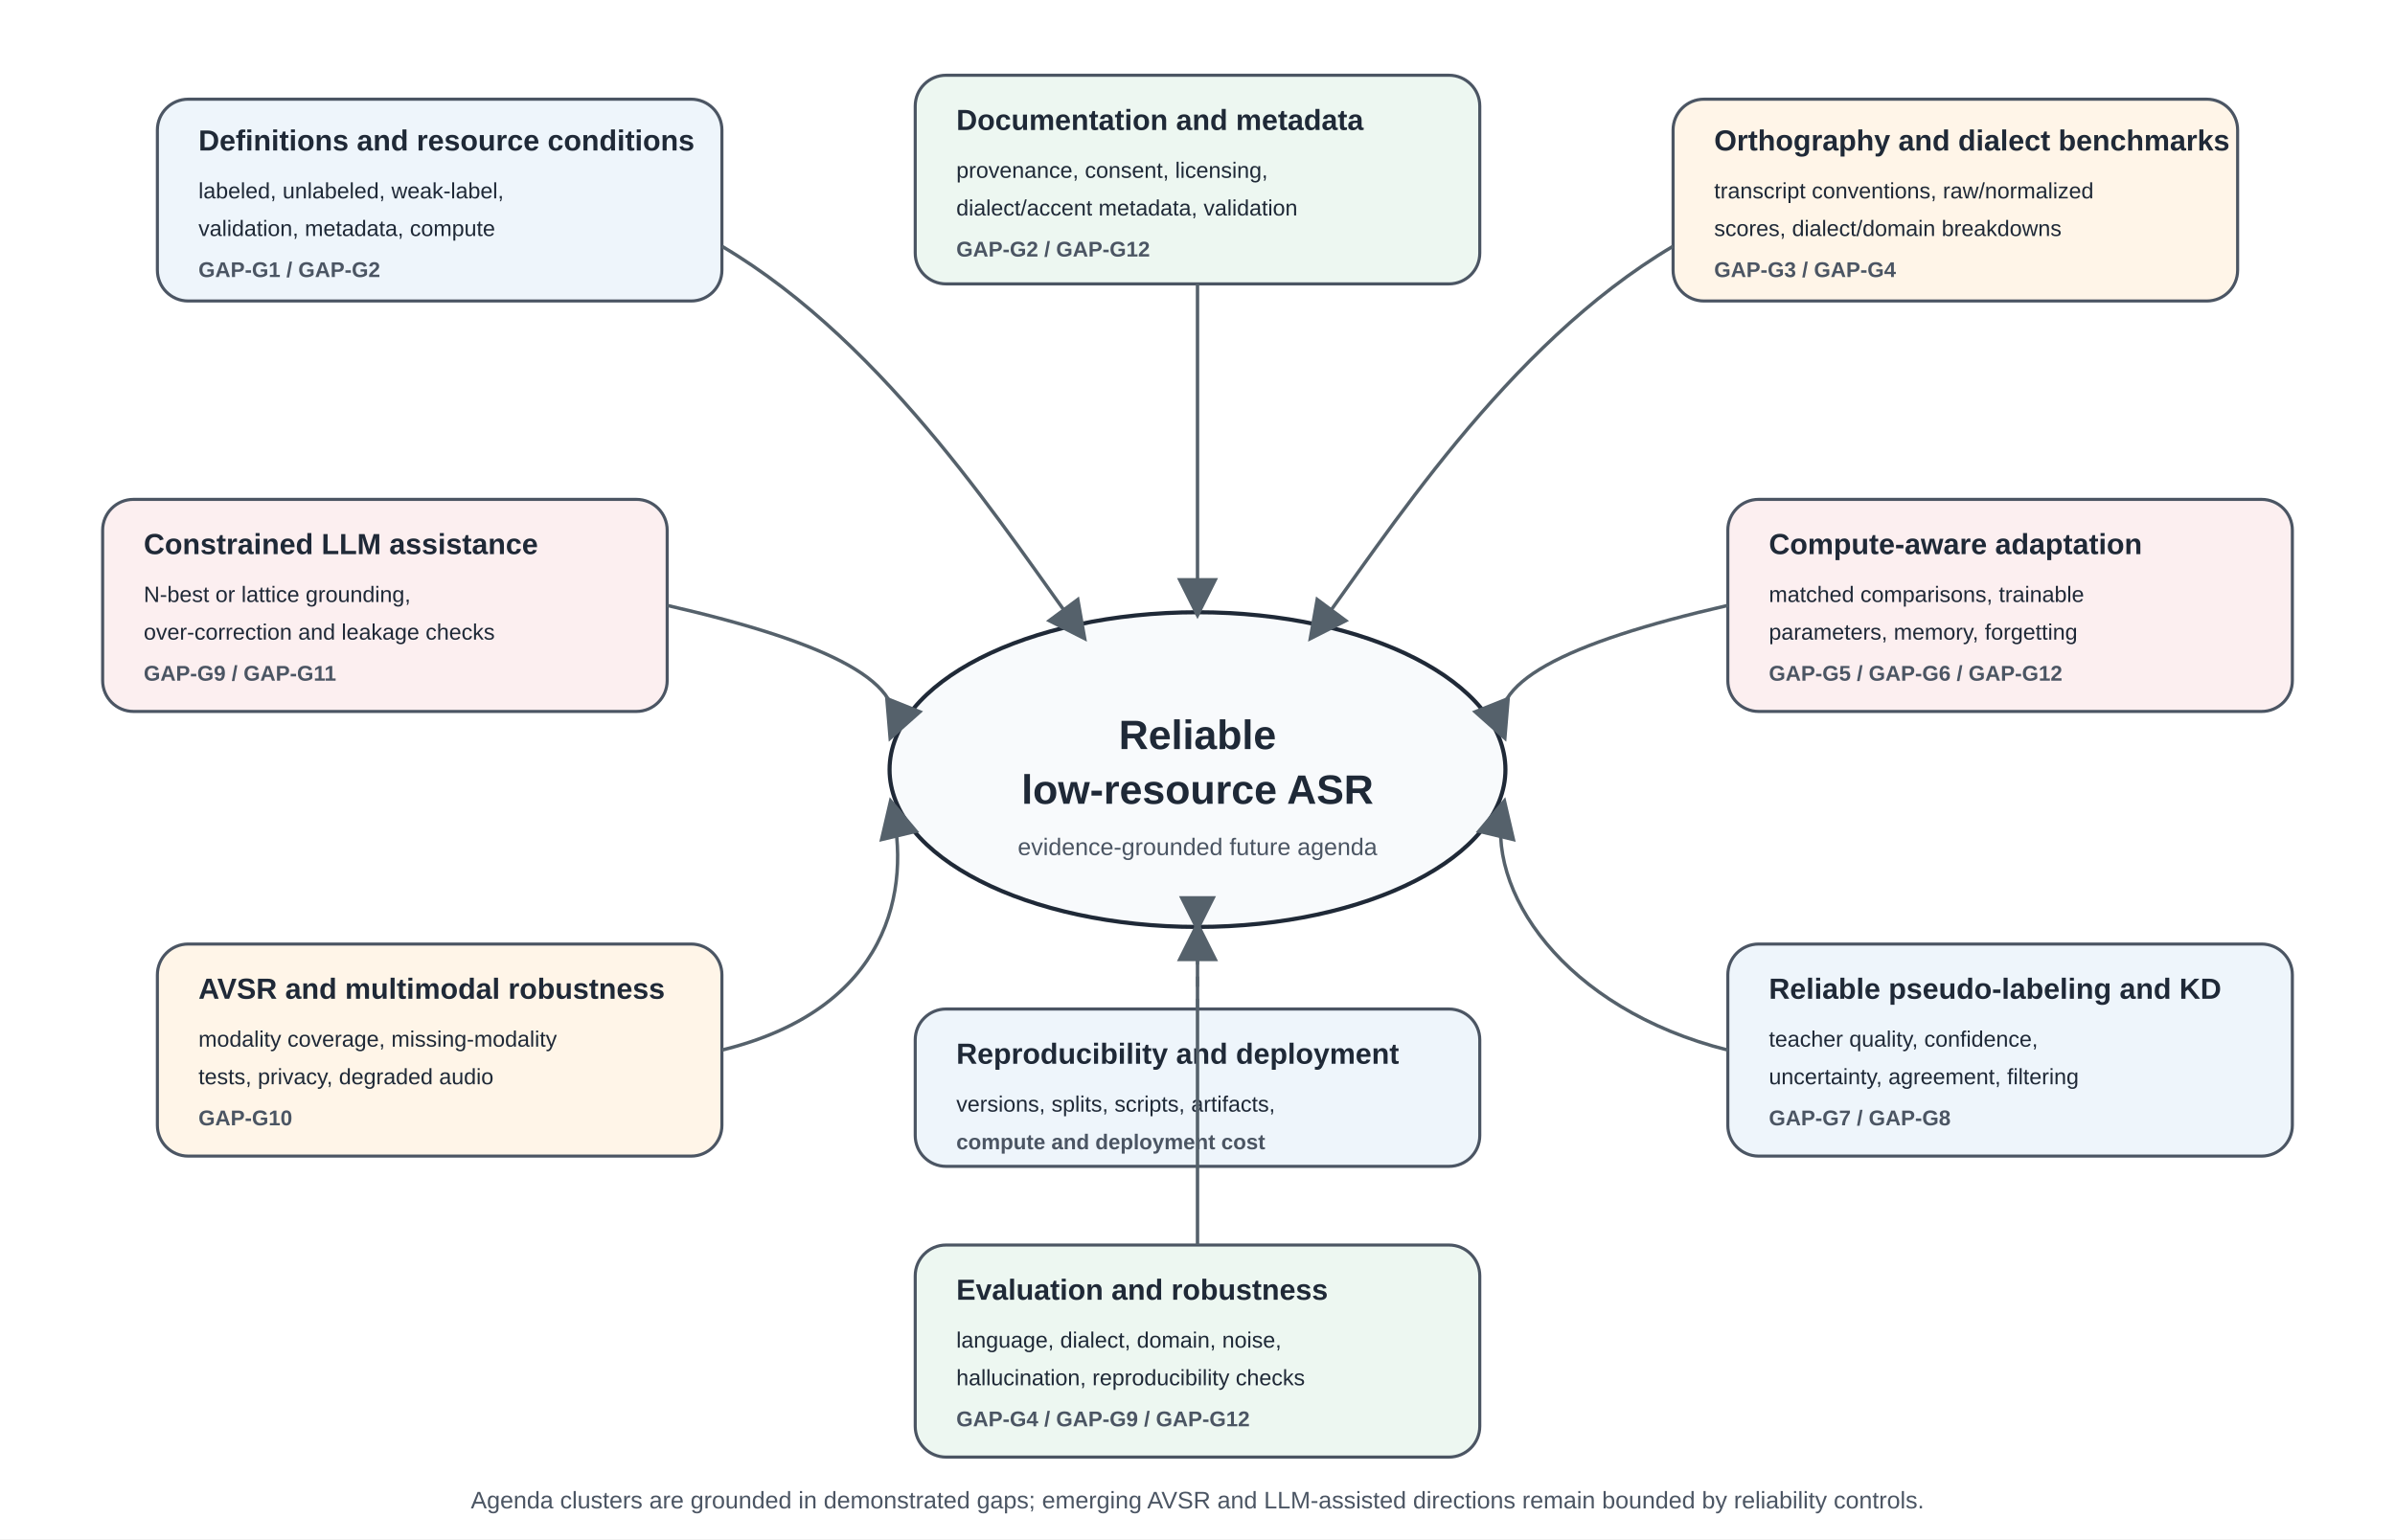
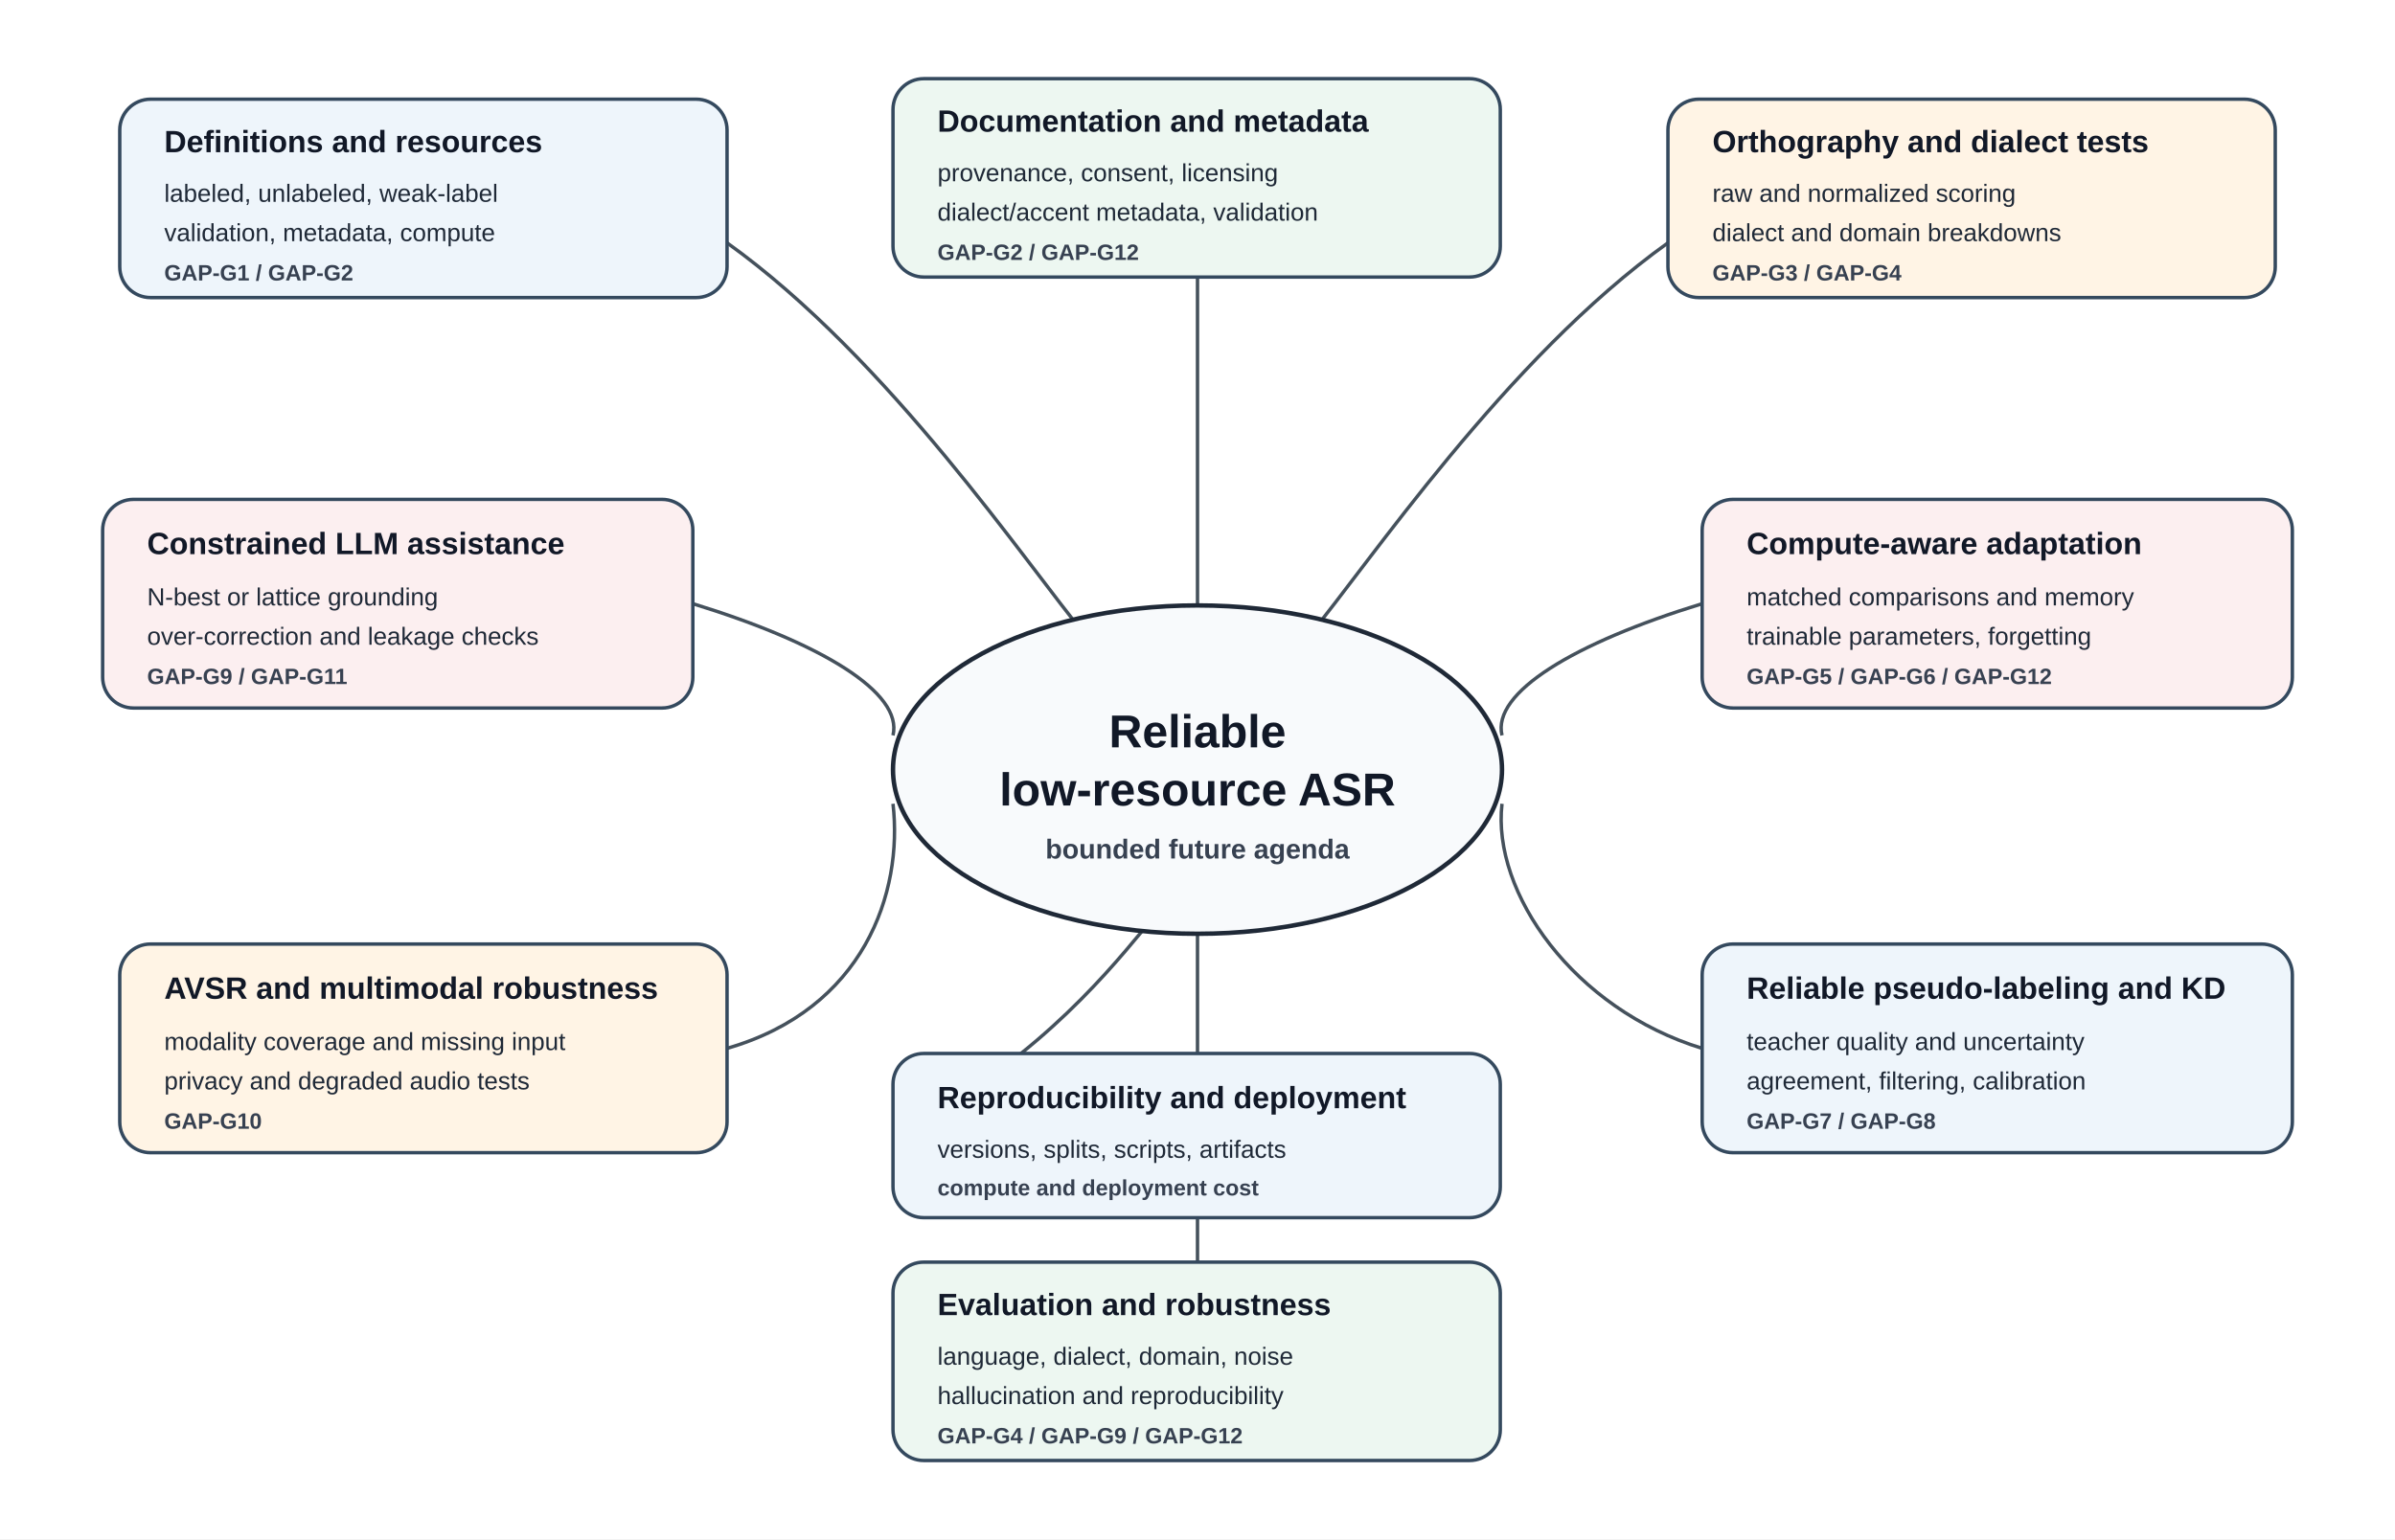
<svg xmlns="http://www.w3.org/2000/svg" viewBox="0 0 1400 900" role="img" aria-labelledby="fig4-title fig4-desc">
  <defs>
-     <marker id="arrow4" markerWidth="12" markerHeight="12" refX="10" refY="6" orient="auto" markerUnits="strokeWidth">
-       <path d="M0,0 L12,6 L0,12 z" fill="#55616b" />
+     <marker id="arrow4" markerWidth="13" markerHeight="13" refX="11" refY="6.5" orient="auto" markerUnits="strokeWidth">
+       <path d="M0,0 L13,6.5 L0,13 z" fill="#45515c" />
    </marker>
    <style>
      .bg { fill: #ffffff; }
-       .center { fill: #f8fafc; stroke: #1f2937; stroke-width: 2.4; }
-       .cluster1 { fill: #eef5fb; stroke: #4b5563; stroke-width: 1.8; }
-       .cluster2 { fill: #edf7f1; stroke: #4b5563; stroke-width: 1.8; }
-       .cluster3 { fill: #fff5e8; stroke: #4b5563; stroke-width: 1.8; }
-       .cluster4 { fill: #fceff0; stroke: #4b5563; stroke-width: 1.8; }
-       .label { font-family: Arial, Helvetica, sans-serif; font-size: 17px; font-weight: 700; fill: #1f2937; }
-       .centerText { font-family: Arial, Helvetica, sans-serif; font-size: 24px; font-weight: 700; fill: #1f2937; }
-       .body { font-family: Arial, Helvetica, sans-serif; font-size: 13px; fill: #1f2937; }
-       .gap { font-family: Arial, Helvetica, sans-serif; font-size: 12.5px; font-weight: 700; fill: #4b5563; }
-       .note { font-family: Arial, Helvetica, sans-serif; font-size: 14px; fill: #4b5563; }
-       .link { stroke: #55616b; stroke-width: 2; fill: none; marker-end: url(#arrow4); }
-       .softlink { stroke: #55616b; stroke-width: 1.8; fill: none; stroke-dasharray: 6 7; marker-end: url(#arrow4); }
+       .center { fill: #f8fafc; stroke: #1f2937; stroke-width: 2.6; }
+       .cluster1 { fill: #eef5fb; stroke: #34495e; stroke-width: 2; }
+       .cluster2 { fill: #edf7f1; stroke: #34495e; stroke-width: 2; }
+       .cluster3 { fill: #fff4e5; stroke: #34495e; stroke-width: 2; }
+       .cluster4 { fill: #fceff0; stroke: #34495e; stroke-width: 2; }
+       .label { font-family: Arial, Helvetica, sans-serif; font-size: 18px; font-weight: 700; fill: #111827; }
+       .centerText { font-family: Arial, Helvetica, sans-serif; font-size: 27px; font-weight: 700; fill: #111827; }
+       .centerSub { font-family: Arial, Helvetica, sans-serif; font-size: 16px; font-weight: 600; fill: #374151; }
+       .body { font-family: Arial, Helvetica, sans-serif; font-size: 14.5px; fill: #1f2937; }
+       .gap { font-family: Arial, Helvetica, sans-serif; font-size: 13px; font-weight: 700; fill: #374151; }
+       .link { stroke: #45515c; stroke-width: 2; fill: none; }
    </style>
  </defs>
  <rect class="bg" x="0" y="0" width="1400" height="900" />
-   <ellipse class="center" cx="700" cy="450" rx="180" ry="92" />
-   <text class="centerText" x="700" y="438" text-anchor="middle">Reliable</text>
-   <text class="centerText" x="700" y="470" text-anchor="middle">low-resource ASR</text>
-   <text class="note" x="700" y="500" text-anchor="middle">evidence-grounded future agenda</text>
-   <rect class="cluster1" x="92" y="58" width="330" height="118" rx="18" />
-   <text class="label" x="116" y="88">Definitions and resource conditions</text>
-   <text class="body" x="116" y="116">labeled, unlabeled, weak-label,</text>
-   <text class="body" x="116" y="138">validation, metadata, compute</text>
-   <text class="gap" x="116" y="162">GAP-G1 / GAP-G2</text>
-   <rect class="cluster2" x="535" y="44" width="330" height="122" rx="18" />
-   <text class="label" x="559" y="76">Documentation and metadata</text>
-   <text class="body" x="559" y="104">provenance, consent, licensing,</text>
-   <text class="body" x="559" y="126">dialect/accent metadata, validation</text>
-   <text class="gap" x="559" y="150">GAP-G2 / GAP-G12</text>
-   <rect class="cluster3" x="978" y="58" width="330" height="118" rx="18" />
-   <text class="label" x="1002" y="88">Orthography and dialect benchmarks</text>
-   <text class="body" x="1002" y="116">transcript conventions, raw/normalized</text>
-   <text class="body" x="1002" y="138">scores, dialect/domain breakdowns</text>
-   <text class="gap" x="1002" y="162">GAP-G3 / GAP-G4</text>
-   <rect class="cluster4" x="1010" y="292" width="330" height="124" rx="18" />
-   <text class="label" x="1034" y="324">Compute-aware adaptation</text>
-   <text class="body" x="1034" y="352">matched comparisons, trainable</text>
-   <text class="body" x="1034" y="374">parameters, memory, forgetting</text>
-   <text class="gap" x="1034" y="398">GAP-G5 / GAP-G6 / GAP-G12</text>
-   <rect class="cluster1" x="1010" y="552" width="330" height="124" rx="18" />
-   <text class="label" x="1034" y="584">Reliable pseudo-labeling and KD</text>
-   <text class="body" x="1034" y="612">teacher quality, confidence,</text>
-   <text class="body" x="1034" y="634">uncertainty, agreement, filtering</text>
-   <text class="gap" x="1034" y="658">GAP-G7 / GAP-G8</text>
-   <rect class="cluster2" x="535" y="728" width="330" height="124" rx="18" />
-   <text class="label" x="559" y="760">Evaluation and robustness</text>
-   <text class="body" x="559" y="788">language, dialect, domain, noise,</text>
-   <text class="body" x="559" y="810">hallucination, reproducibility checks</text>
-   <text class="gap" x="559" y="834">GAP-G4 / GAP-G9 / GAP-G12</text>
-   <rect class="cluster3" x="92" y="552" width="330" height="124" rx="18" />
-   <text class="label" x="116" y="584">AVSR and multimodal robustness</text>
-   <text class="body" x="116" y="612">modality coverage, missing-modality</text>
-   <text class="body" x="116" y="634">tests, privacy, degraded audio</text>
-   <text class="gap" x="116" y="658">GAP-G10</text>
-   <rect class="cluster4" x="60" y="292" width="330" height="124" rx="18" />
-   <text class="label" x="84" y="324">Constrained LLM assistance</text>
-   <text class="body" x="84" y="352">N-best or lattice grounding,</text>
-   <text class="body" x="84" y="374">over-correction and leakage checks</text>
-   <text class="gap" x="84" y="398">GAP-G9 / GAP-G11</text>
-   <rect class="cluster1" x="535" y="590" width="330" height="92" rx="18" />
-   <text class="label" x="559" y="622">Reproducibility and deployment</text>
-   <text class="body" x="559" y="650">versions, splits, scripts, artifacts,</text>
-   <text class="gap" x="559" y="672">compute and deployment cost</text>
-   <path class="link" d="M 422 144 C 520 202, 590 314, 633 372" />
-   <path class="link" d="M 700 166 C 700 236, 700 300, 700 358" />
-   <path class="link" d="M 978 144 C 880 202, 810 314, 767 372" />
-   <path class="link" d="M 1010 354 C 914 376, 867 400, 879 430" />
-   <path class="link" d="M 1010 614 C 914 590, 867 520, 879 470" />
-   <path class="link" d="M 700 728 C 700 654, 700 584, 700 542" />
-   <path class="link" d="M 422 614 C 520 590, 533 520, 521 470" />
-   <path class="link" d="M 390 354 C 486 376, 533 400, 521 430" />
-   <path class="softlink" d="M 700 590 C 700 555, 700 540, 700 542" />
-   <text class="note" x="700" y="882" text-anchor="middle">Agenda clusters are grounded in demonstrated gaps; emerging AVSR and LLM-assisted directions remain bounded by reliability controls.</text>
+   <path class="link" d="M 425 142 C 520 210, 600 330, 635 372" />
+   <path class="link" d="M 700 162 C 700 244, 700 305, 700 354" />
+   <path class="link" d="M 975 142 C 880 210, 800 330, 765 372" />
+   <path class="link" d="M 995 353 C 920 376, 872 405, 878 430" />
+   <path class="link" d="M 995 613 C 920 590, 872 522, 878 470" />
+   <path class="link" d="M 700 738 C 700 645, 700 590, 700 546" />
+   <path class="link" d="M 522 664 C 600 625, 644 573, 668 544" />
+   <path class="link" d="M 425 613 C 505 590, 528 522, 522 470" />
+   <path class="link" d="M 405 353 C 480 376, 528 405, 522 430" />
+   <ellipse class="center" cx="700" cy="450" rx="178" ry="96" />
+   <text class="centerText" x="700" y="437" text-anchor="middle">Reliable</text>
+   <text class="centerText" x="700" y="471" text-anchor="middle">low-resource ASR</text>
+   <text class="centerSub" x="700" y="502" text-anchor="middle">bounded future agenda</text>
+   <rect class="cluster1" x="70" y="58" width="355" height="116" rx="18" />
+   <text class="label" x="96" y="89">Definitions and resources</text>
+   <text class="body" x="96" y="118">labeled, unlabeled, weak-label</text>
+   <text class="body" x="96" y="141">validation, metadata, compute</text>
+   <text class="gap" x="96" y="164">GAP-G1 / GAP-G2</text>
+   <rect class="cluster2" x="522" y="46" width="355" height="116" rx="18" />
+   <text class="label" x="548" y="77">Documentation and metadata</text>
+   <text class="body" x="548" y="106">provenance, consent, licensing</text>
+   <text class="body" x="548" y="129">dialect/accent metadata, validation</text>
+   <text class="gap" x="548" y="152">GAP-G2 / GAP-G12</text>
+   <rect class="cluster3" x="975" y="58" width="355" height="116" rx="18" />
+   <text class="label" x="1001" y="89">Orthography and dialect tests</text>
+   <text class="body" x="1001" y="118">raw and normalized scoring</text>
+   <text class="body" x="1001" y="141">dialect and domain breakdowns</text>
+   <text class="gap" x="1001" y="164">GAP-G3 / GAP-G4</text>
+   <rect class="cluster4" x="995" y="292" width="345" height="122" rx="18" />
+   <text class="label" x="1021" y="324">Compute-aware adaptation</text>
+   <text class="body" x="1021" y="354">matched comparisons and memory</text>
+   <text class="body" x="1021" y="377">trainable parameters, forgetting</text>
+   <text class="gap" x="1021" y="400">GAP-G5 / GAP-G6 / GAP-G12</text>
+   <rect class="cluster1" x="995" y="552" width="345" height="122" rx="18" />
+   <text class="label" x="1021" y="584">Reliable pseudo-labeling and KD</text>
+   <text class="body" x="1021" y="614">teacher quality and uncertainty</text>
+   <text class="body" x="1021" y="637">agreement, filtering, calibration</text>
+   <text class="gap" x="1021" y="660">GAP-G7 / GAP-G8</text>
+   <rect class="cluster2" x="522" y="738" width="355" height="116" rx="18" />
+   <text class="label" x="548" y="769">Evaluation and robustness</text>
+   <text class="body" x="548" y="798">language, dialect, domain, noise</text>
+   <text class="body" x="548" y="821">hallucination and reproducibility</text>
+   <text class="gap" x="548" y="844">GAP-G4 / GAP-G9 / GAP-G12</text>
+   <rect class="cluster3" x="70" y="552" width="355" height="122" rx="18" />
+   <text class="label" x="96" y="584">AVSR and multimodal robustness</text>
+   <text class="body" x="96" y="614">modality coverage and missing input</text>
+   <text class="body" x="96" y="637">privacy and degraded audio tests</text>
+   <text class="gap" x="96" y="660">GAP-G10</text>
+   <rect class="cluster4" x="60" y="292" width="345" height="122" rx="18" />
+   <text class="label" x="86" y="324">Constrained LLM assistance</text>
+   <text class="body" x="86" y="354">N-best or lattice grounding</text>
+   <text class="body" x="86" y="377">over-correction and leakage checks</text>
+   <text class="gap" x="86" y="400">GAP-G9 / GAP-G11</text>
+   <rect class="cluster1" x="522" y="616" width="355" height="96" rx="18" />
+   <text class="label" x="548" y="648">Reproducibility and deployment</text>
+   <text class="body" x="548" y="677">versions, splits, scripts, artifacts</text>
+   <text class="gap" x="548" y="699">compute and deployment cost</text>
</svg>
